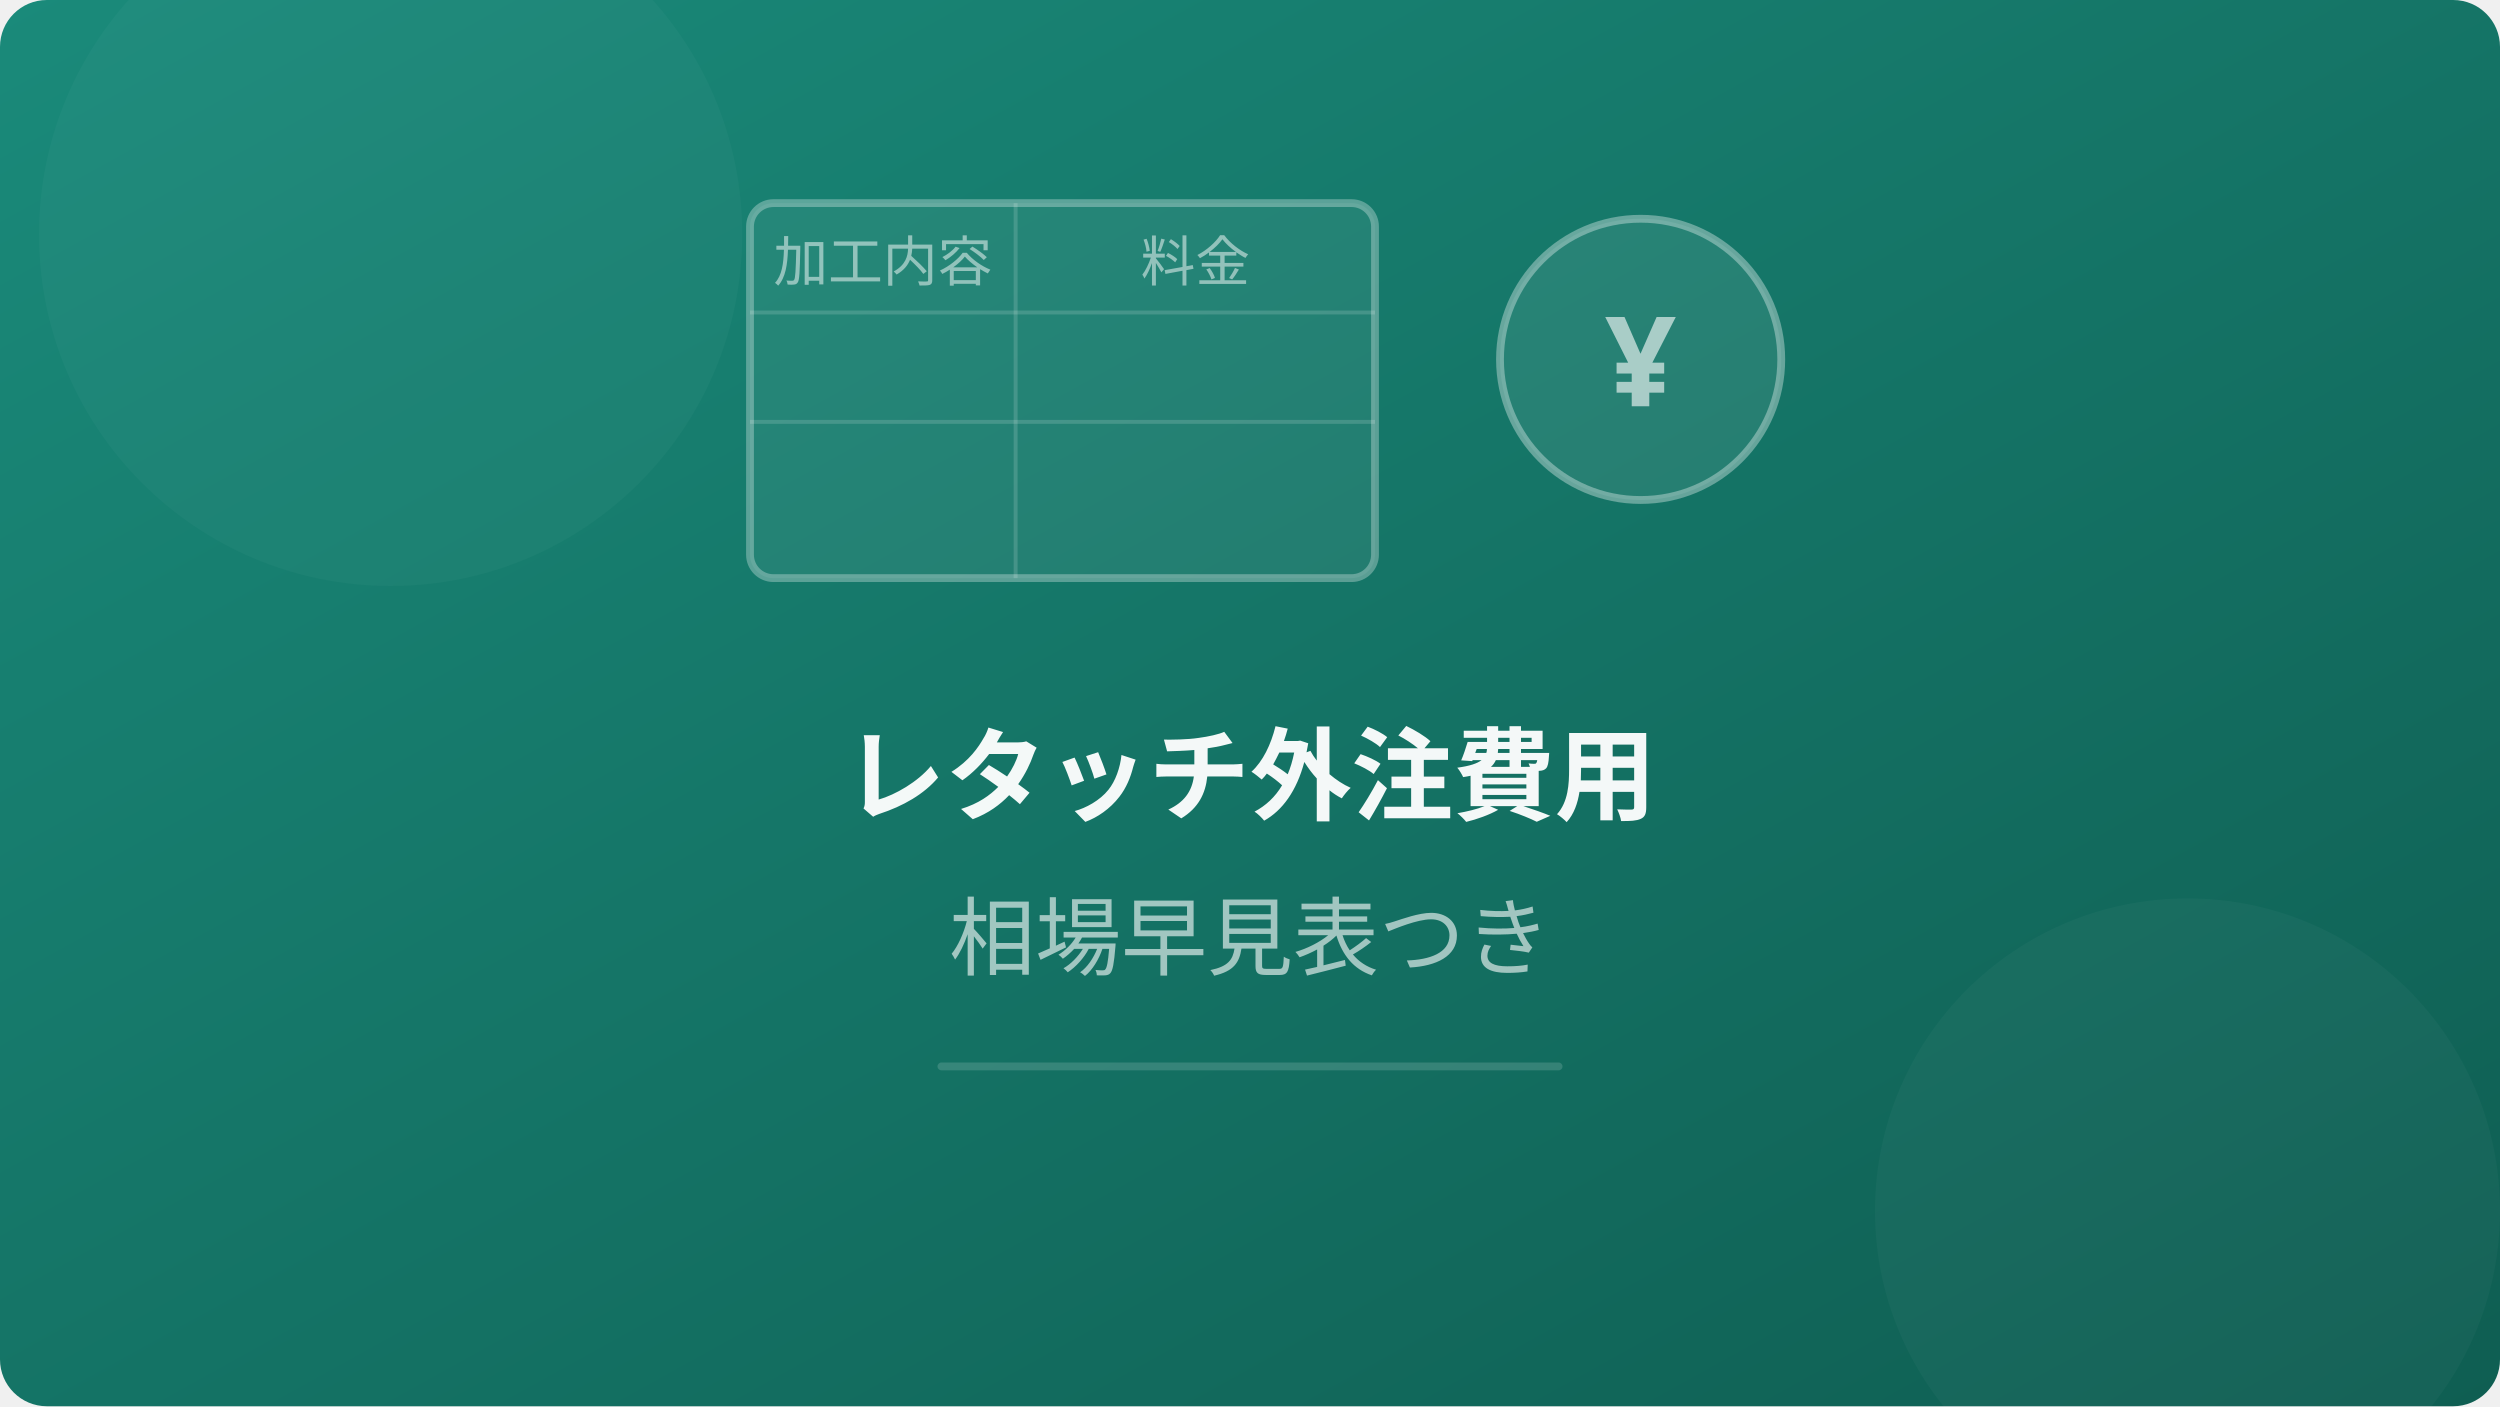
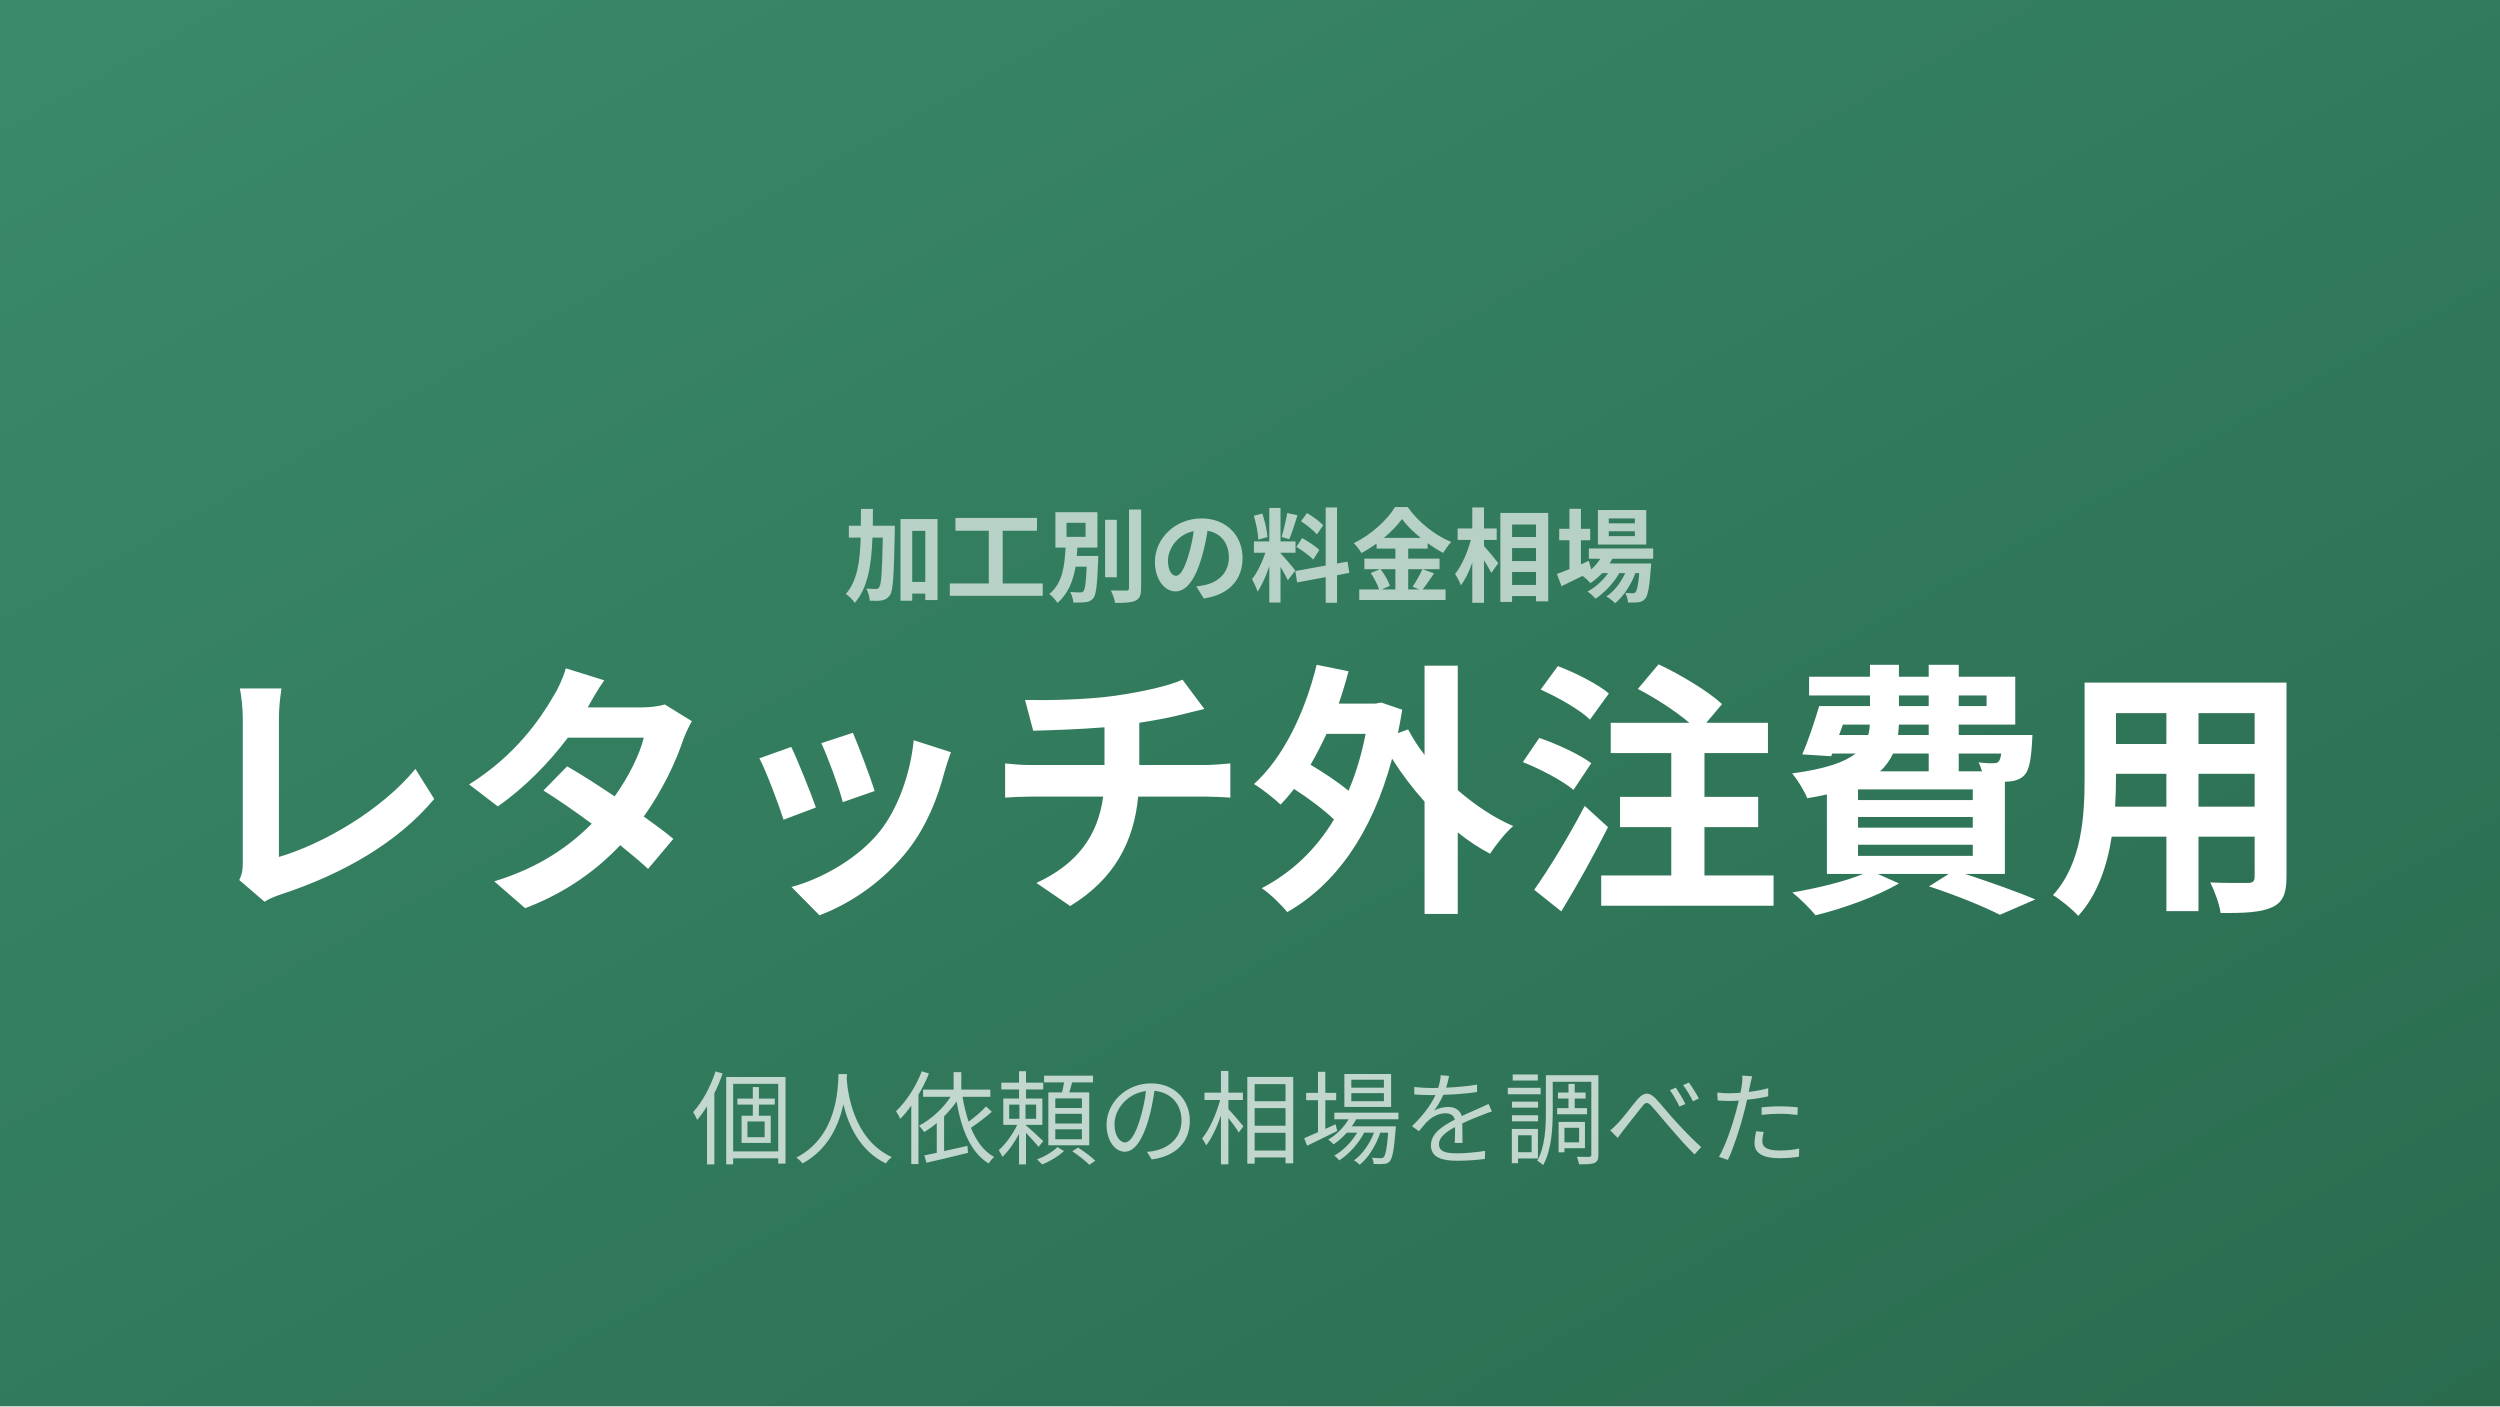
- <svg xmlns="http://www.w3.org/2000/svg" viewBox="0 0 320 180">
+ <svg xmlns="http://www.w3.org/2000/svg" viewBox="0 0 320 180" width="320" height="180">
  <defs>
-     <linearGradient id="g" x1="0" y1="0" x2="1" y2="1">
-       <stop offset="0%" stop-color="#1a8a7a" />
-       <stop offset="100%" stop-color="#0f5e52" />
+     <linearGradient id="g" x1="0%" y1="0%" x2="100%" y2="100%">
+       <stop offset="0%" stop-color="#3a8a6b" />
+       <stop offset="100%" stop-color="#2a6b4e" />
    </linearGradient>
  </defs>
-   <rect width="320" height="180" fill="url(#g)" rx="6" />
-   <circle cx="50" cy="30" r="45" fill="rgba(255,255,255,.03)" />
-   <circle cx="280" cy="155" r="40" fill="rgba(255,255,255,.03)" />
-   <rect x="96" y="26" width="80" height="48" rx="3" fill="rgba(255,255,255,.06)" stroke="rgba(255,255,255,.3)" stroke-width="1" />
-   <line x1="96" y1="40" x2="176" y2="40" stroke="rgba(255,255,255,.15)" stroke-width=".5" />
-   <line x1="96" y1="54" x2="176" y2="54" stroke="rgba(255,255,255,.15)" stroke-width=".5" />
-   <line x1="130" y1="26" x2="130" y2="74" stroke="rgba(255,255,255,.15)" stroke-width=".5" />
-   <text x="113" y="36" text-anchor="middle" fill="rgba(255,255,255,.5)" font-family="sans-serif" font-size="7">加工内容</text>
-   <text x="153" y="36" text-anchor="middle" fill="rgba(255,255,255,.5)" font-family="sans-serif" font-size="7">料金</text>
-   <circle cx="210" cy="46" r="18" fill="rgba(255,255,255,.08)" stroke="rgba(255,255,255,.35)" stroke-width="1" />
-   <text x="210" y="52" text-anchor="middle" fill="rgba(255,255,255,.6)" font-family="sans-serif" font-size="16" font-weight="700">¥</text>
-   <text x="160" y="104" text-anchor="middle" fill="rgba(255,255,255,.95)" font-family="sans-serif" font-size="13" font-weight="600">レタッチ外注費用</text>
-   <text x="160" y="124" text-anchor="middle" fill="rgba(255,255,255,.6)" font-family="sans-serif" font-size="11">相場早見表つき</text>
-   <rect x="120" y="136" width="80" height="1" rx=".5" fill="rgba(255,255,255,.15)" />
+   <rect width="320" height="180" fill="url(#g)" />
+   <text x="160" y="76" text-anchor="middle" fill="rgba(255,255,255,0.65)" font-family="sans-serif" font-size="13" font-weight="600">加工別の料金相場</text>
+   <text x="160" y="114" text-anchor="middle" fill="#fff" font-family="sans-serif" font-size="34" font-weight="700">レタッチ外注費用</text>
+   <text x="160" y="148" text-anchor="middle" fill="rgba(255,255,255,0.7)" font-family="sans-serif" font-size="13">個人依頼の相場を調べた</text>
</svg>
